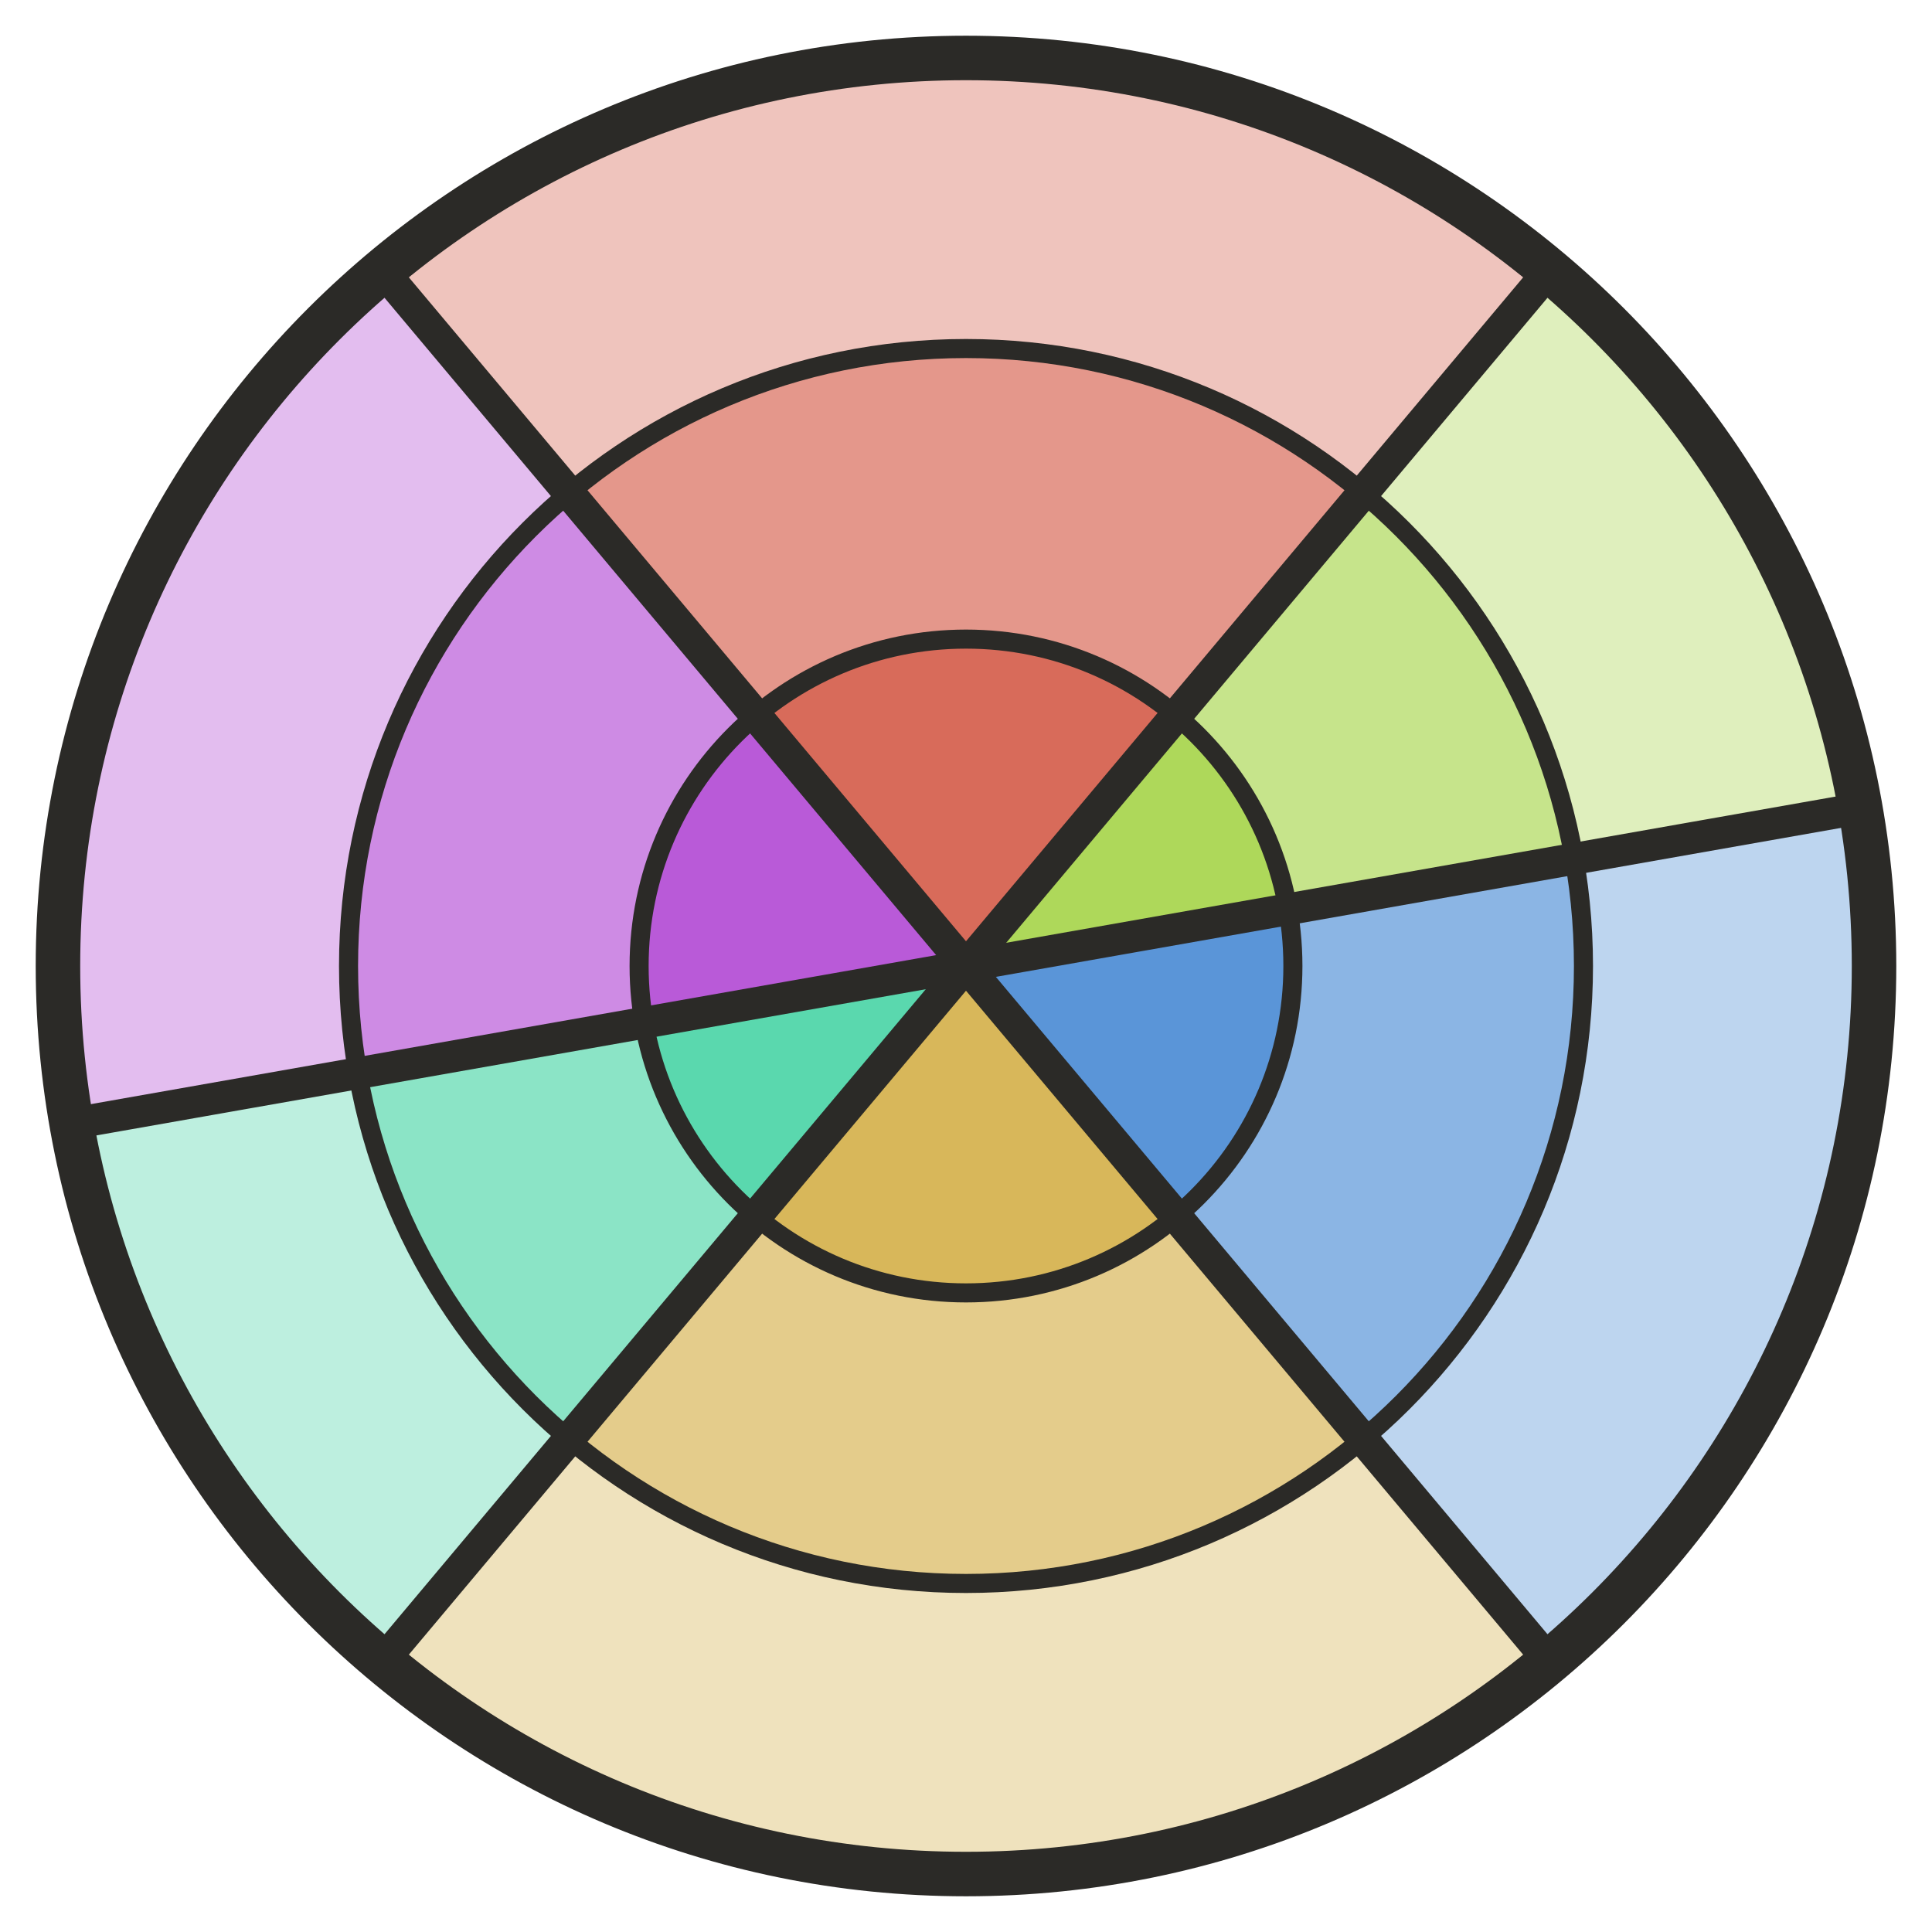
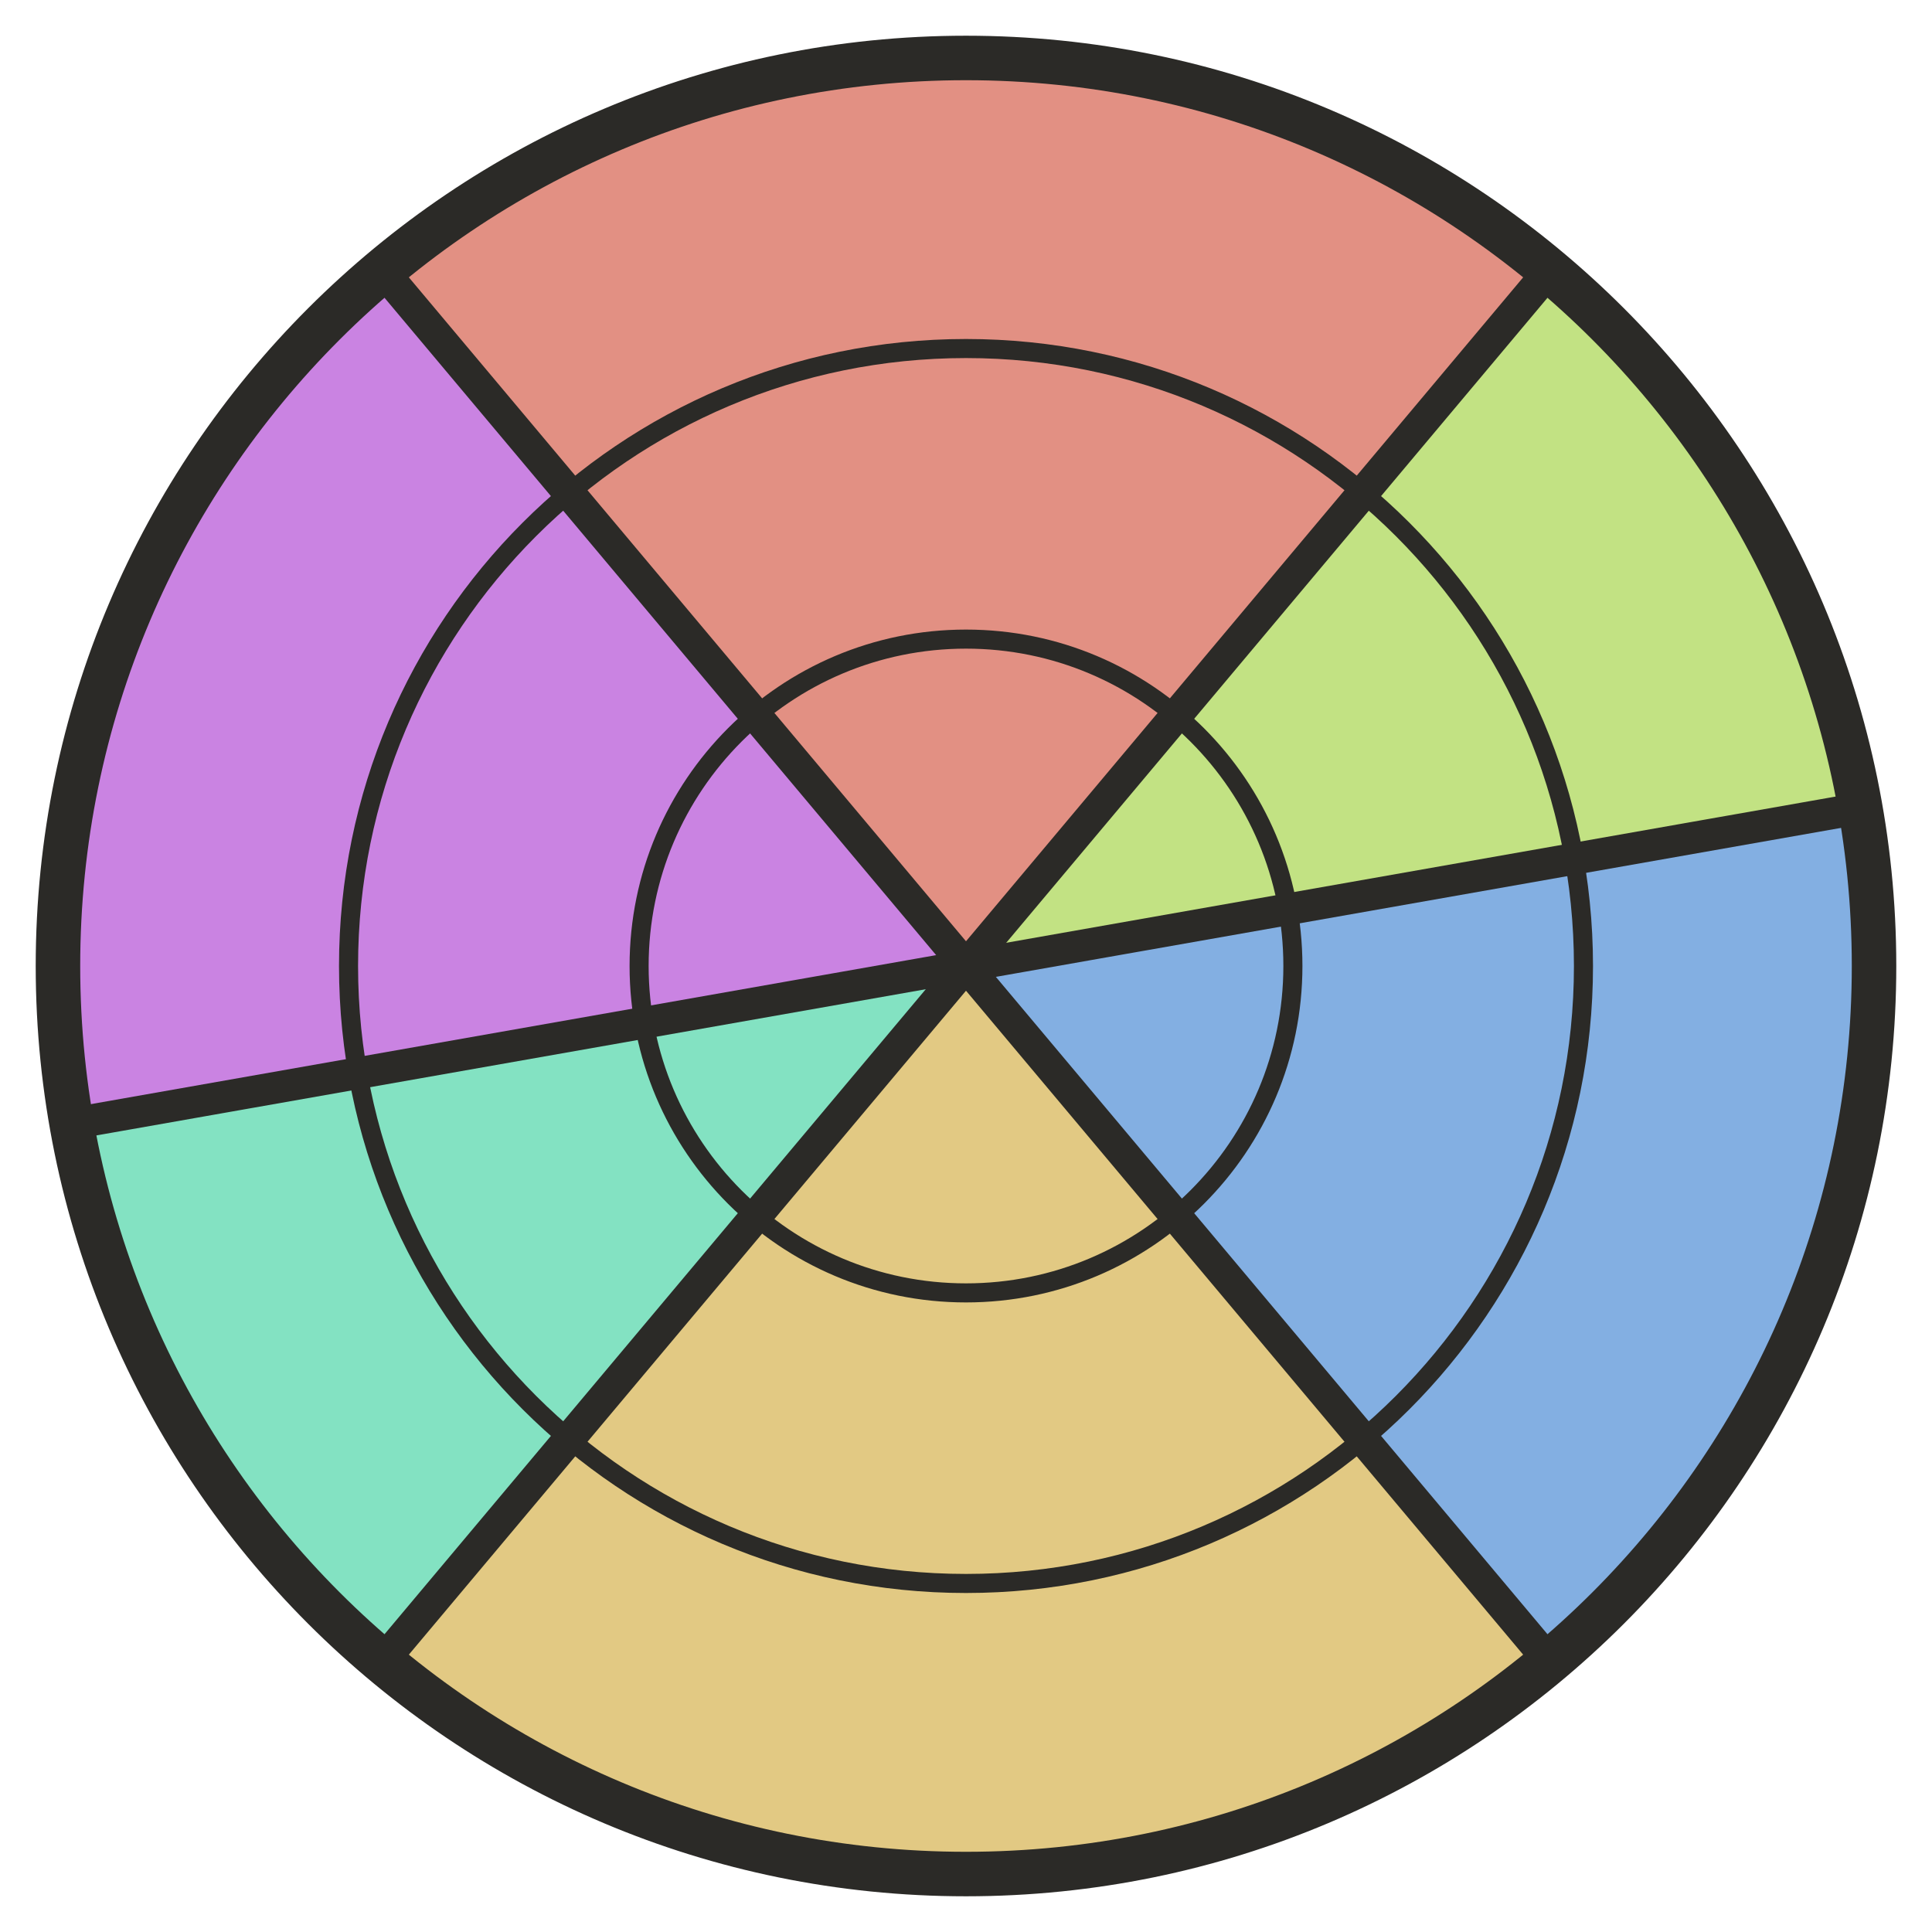
<svg xmlns="http://www.w3.org/2000/svg" viewBox="-50 -50 100 100">
-   <path d="M0 0L-10.88 -12.96A16.92 16.92 0 0 1 10.88 -12.96Z" fill="hsl(8 62% 60%)" />
-   <path d="M-20.54 -24.48A31.96 31.96 0 0 1 20.54 -24.48L10.88 -12.96A16.92 16.92 0 0 0 -10.88 -12.96Z" fill="hsl(8 62% 72%)" />
-   <path d="M-30.21 -36.00A47 47 0 0 1 30.21 -36.00L20.54 -24.48A31.96 31.96 0 0 0 -20.54 -24.48Z" fill="hsl(8 62% 84%)" />
-   <path d="M0 0L10.88 -12.96A16.92 16.92 0 0 1 16.66 -2.94Z" fill="hsl(80 62% 60%)" />
-   <path d="M20.54 -24.48A31.96 31.96 0 0 1 31.47 -5.55L16.66 -2.94A16.92 16.92 0 0 0 10.88 -12.96Z" fill="hsl(80 62% 72%)" />
-   <path d="M30.21 -36.00A47 47 0 0 1 46.29 -8.16L31.47 -5.55A31.96 31.96 0 0 0 20.54 -24.48Z" fill="hsl(80 62% 84%)" />
-   <path d="M0 0L16.66 -2.94A16.92 16.92 0 0 1 10.88 12.96Z" fill="hsl(212 62% 60%)" />
-   <path d="M31.47 -5.55A31.96 31.96 0 0 1 20.54 24.48L10.88 12.96A16.92 16.92 0 0 0 16.66 -2.94Z" fill="hsl(212 62% 72%)" />
-   <path d="M46.29 -8.16A47 47 0 0 1 30.21 36.00L20.54 24.48A31.96 31.96 0 0 0 31.47 -5.55Z" fill="hsl(212 62% 84%)" />
-   <path d="M0 0L10.88 12.96A16.92 16.92 0 0 1 -10.88 12.96Z" fill="hsl(44 62% 60%)" />
-   <path d="M20.54 24.48A31.96 31.96 0 0 1 -20.54 24.48L-10.88 12.96A16.92 16.92 0 0 0 10.88 12.96Z" fill="hsl(44 62% 72%)" />
-   <path d="M30.21 36.00A47 47 0 0 1 -30.21 36.00L-20.54 24.48A31.96 31.96 0 0 0 20.54 24.48Z" fill="hsl(44 62% 84%)" />
-   <path d="M0 0L-10.88 12.96A16.92 16.92 0 0 1 -16.66 2.94Z" fill="hsl(160 62% 60%)" />
-   <path d="M-20.54 24.48A31.96 31.96 0 0 1 -31.47 5.55L-16.66 2.94A16.92 16.92 0 0 0 -10.88 12.96Z" fill="hsl(160 62% 72%)" />
-   <path d="M-30.21 36.00A47 47 0 0 1 -46.29 8.16L-31.47 5.55A31.96 31.96 0 0 0 -20.54 24.48Z" fill="hsl(160 62% 84%)" />
-   <path d="M0 0L-16.66 2.94A16.92 16.92 0 0 1 -10.88 -12.96Z" fill="hsl(285 62% 60%)" />
-   <path d="M-31.47 5.55A31.96 31.96 0 0 1 -20.54 -24.48L-10.88 -12.96A16.92 16.92 0 0 0 -16.66 2.94Z" fill="hsl(285 62% 72%)" />
-   <path d="M-46.29 8.16A47 47 0 0 1 -30.21 -36.00L-20.54 -24.48A31.96 31.96 0 0 0 -31.47 5.55Z" fill="hsl(285 62% 84%)" />
+   <path d="M0 0L-10.88 -12.96A16.92 16.92 0 0 1 10.88 -12.96Z" fill="hsl(8 62% 70%)" />
+   <path d="M-20.54 -24.48A31.96 31.96 0 0 1 20.54 -24.48L10.88 -12.96A16.92 16.92 0 0 0 -10.88 -12.96Z" fill="hsl(8 62% 70%)" />
+   <path d="M-30.21 -36.00A47 47 0 0 1 30.21 -36.00L20.54 -24.48A31.96 31.96 0 0 0 -20.54 -24.48Z" fill="hsl(8 62% 70%)" />
+   <path d="M0 0L10.88 -12.96A16.92 16.92 0 0 1 16.66 -2.94Z" fill="hsl(80 62% 70%)" />
+   <path d="M20.54 -24.48A31.96 31.96 0 0 1 31.47 -5.55L16.66 -2.94A16.92 16.92 0 0 0 10.88 -12.96Z" fill="hsl(80 62% 70%)" />
+   <path d="M30.21 -36.00A47 47 0 0 1 46.29 -8.16L31.47 -5.55A31.96 31.96 0 0 0 20.54 -24.48Z" fill="hsl(80 62% 70%)" />
+   <path d="M0 0L16.66 -2.94A16.92 16.92 0 0 1 10.88 12.96Z" fill="hsl(212 62% 70%)" />
+   <path d="M31.47 -5.55A31.96 31.96 0 0 1 20.54 24.48L10.88 12.96A16.92 16.92 0 0 0 16.66 -2.94Z" fill="hsl(212 62% 70%)" />
+   <path d="M46.29 -8.16A47 47 0 0 1 30.21 36.00L20.54 24.48A31.96 31.96 0 0 0 31.47 -5.55Z" fill="hsl(212 62% 70%)" />
+   <path d="M0 0L10.88 12.96A16.92 16.92 0 0 1 -10.88 12.96Z" fill="hsl(44 62% 70%)" />
+   <path d="M20.54 24.48A31.96 31.96 0 0 1 -20.54 24.48L-10.88 12.96A16.92 16.92 0 0 0 10.88 12.96Z" fill="hsl(44 62% 70%)" />
+   <path d="M30.21 36.00A47 47 0 0 1 -30.21 36.00L-20.54 24.48A31.96 31.96 0 0 0 20.54 24.48Z" fill="hsl(44 62% 70%)" />
+   <path d="M0 0L-10.88 12.96A16.92 16.92 0 0 1 -16.66 2.94Z" fill="hsl(160 62% 70%)" />
+   <path d="M-20.54 24.48A31.96 31.96 0 0 1 -31.47 5.55L-16.66 2.94A16.92 16.92 0 0 0 -10.88 12.96Z" fill="hsl(160 62% 70%)" />
+   <path d="M-30.21 36.00A47 47 0 0 1 -46.29 8.16L-31.47 5.55A31.96 31.96 0 0 0 -20.54 24.48Z" fill="hsl(160 62% 70%)" />
+   <path d="M0 0L-16.66 2.94A16.92 16.92 0 0 1 -10.88 -12.96Z" fill="hsl(285 62% 70%)" />
+   <path d="M-31.47 5.55A31.96 31.96 0 0 1 -20.54 -24.48L-10.88 -12.96A16.92 16.92 0 0 0 -16.66 2.94Z" fill="hsl(285 62% 70%)" />
+   <path d="M-46.29 8.16A47 47 0 0 1 -30.21 -36.00L-20.54 -24.48A31.96 31.96 0 0 0 -31.47 5.55Z" fill="hsl(285 62% 70%)" />
  <circle r="16.92" fill="none" stroke="#2b2a27" stroke-width="0.987" />
  <circle r="31.96" fill="none" stroke="#2b2a27" stroke-width="0.987" />
  <line x1="0" y1="0" x2="-30.21" y2="-36.00" stroke="#2b2a27" stroke-width="1.645" stroke-linecap="round" />
  <line x1="0" y1="0" x2="30.21" y2="-36.00" stroke="#2b2a27" stroke-width="1.645" stroke-linecap="round" />
  <line x1="0" y1="0" x2="46.29" y2="-8.16" stroke="#2b2a27" stroke-width="1.645" stroke-linecap="round" />
  <line x1="0" y1="0" x2="30.21" y2="36.00" stroke="#2b2a27" stroke-width="1.645" stroke-linecap="round" />
  <line x1="0" y1="0" x2="-30.21" y2="36.00" stroke="#2b2a27" stroke-width="1.645" stroke-linecap="round" />
  <line x1="0" y1="0" x2="-46.29" y2="8.16" stroke="#2b2a27" stroke-width="1.645" stroke-linecap="round" />
  <circle r="47" fill="none" stroke="#2b2a27" stroke-width="2.303" />
</svg>
